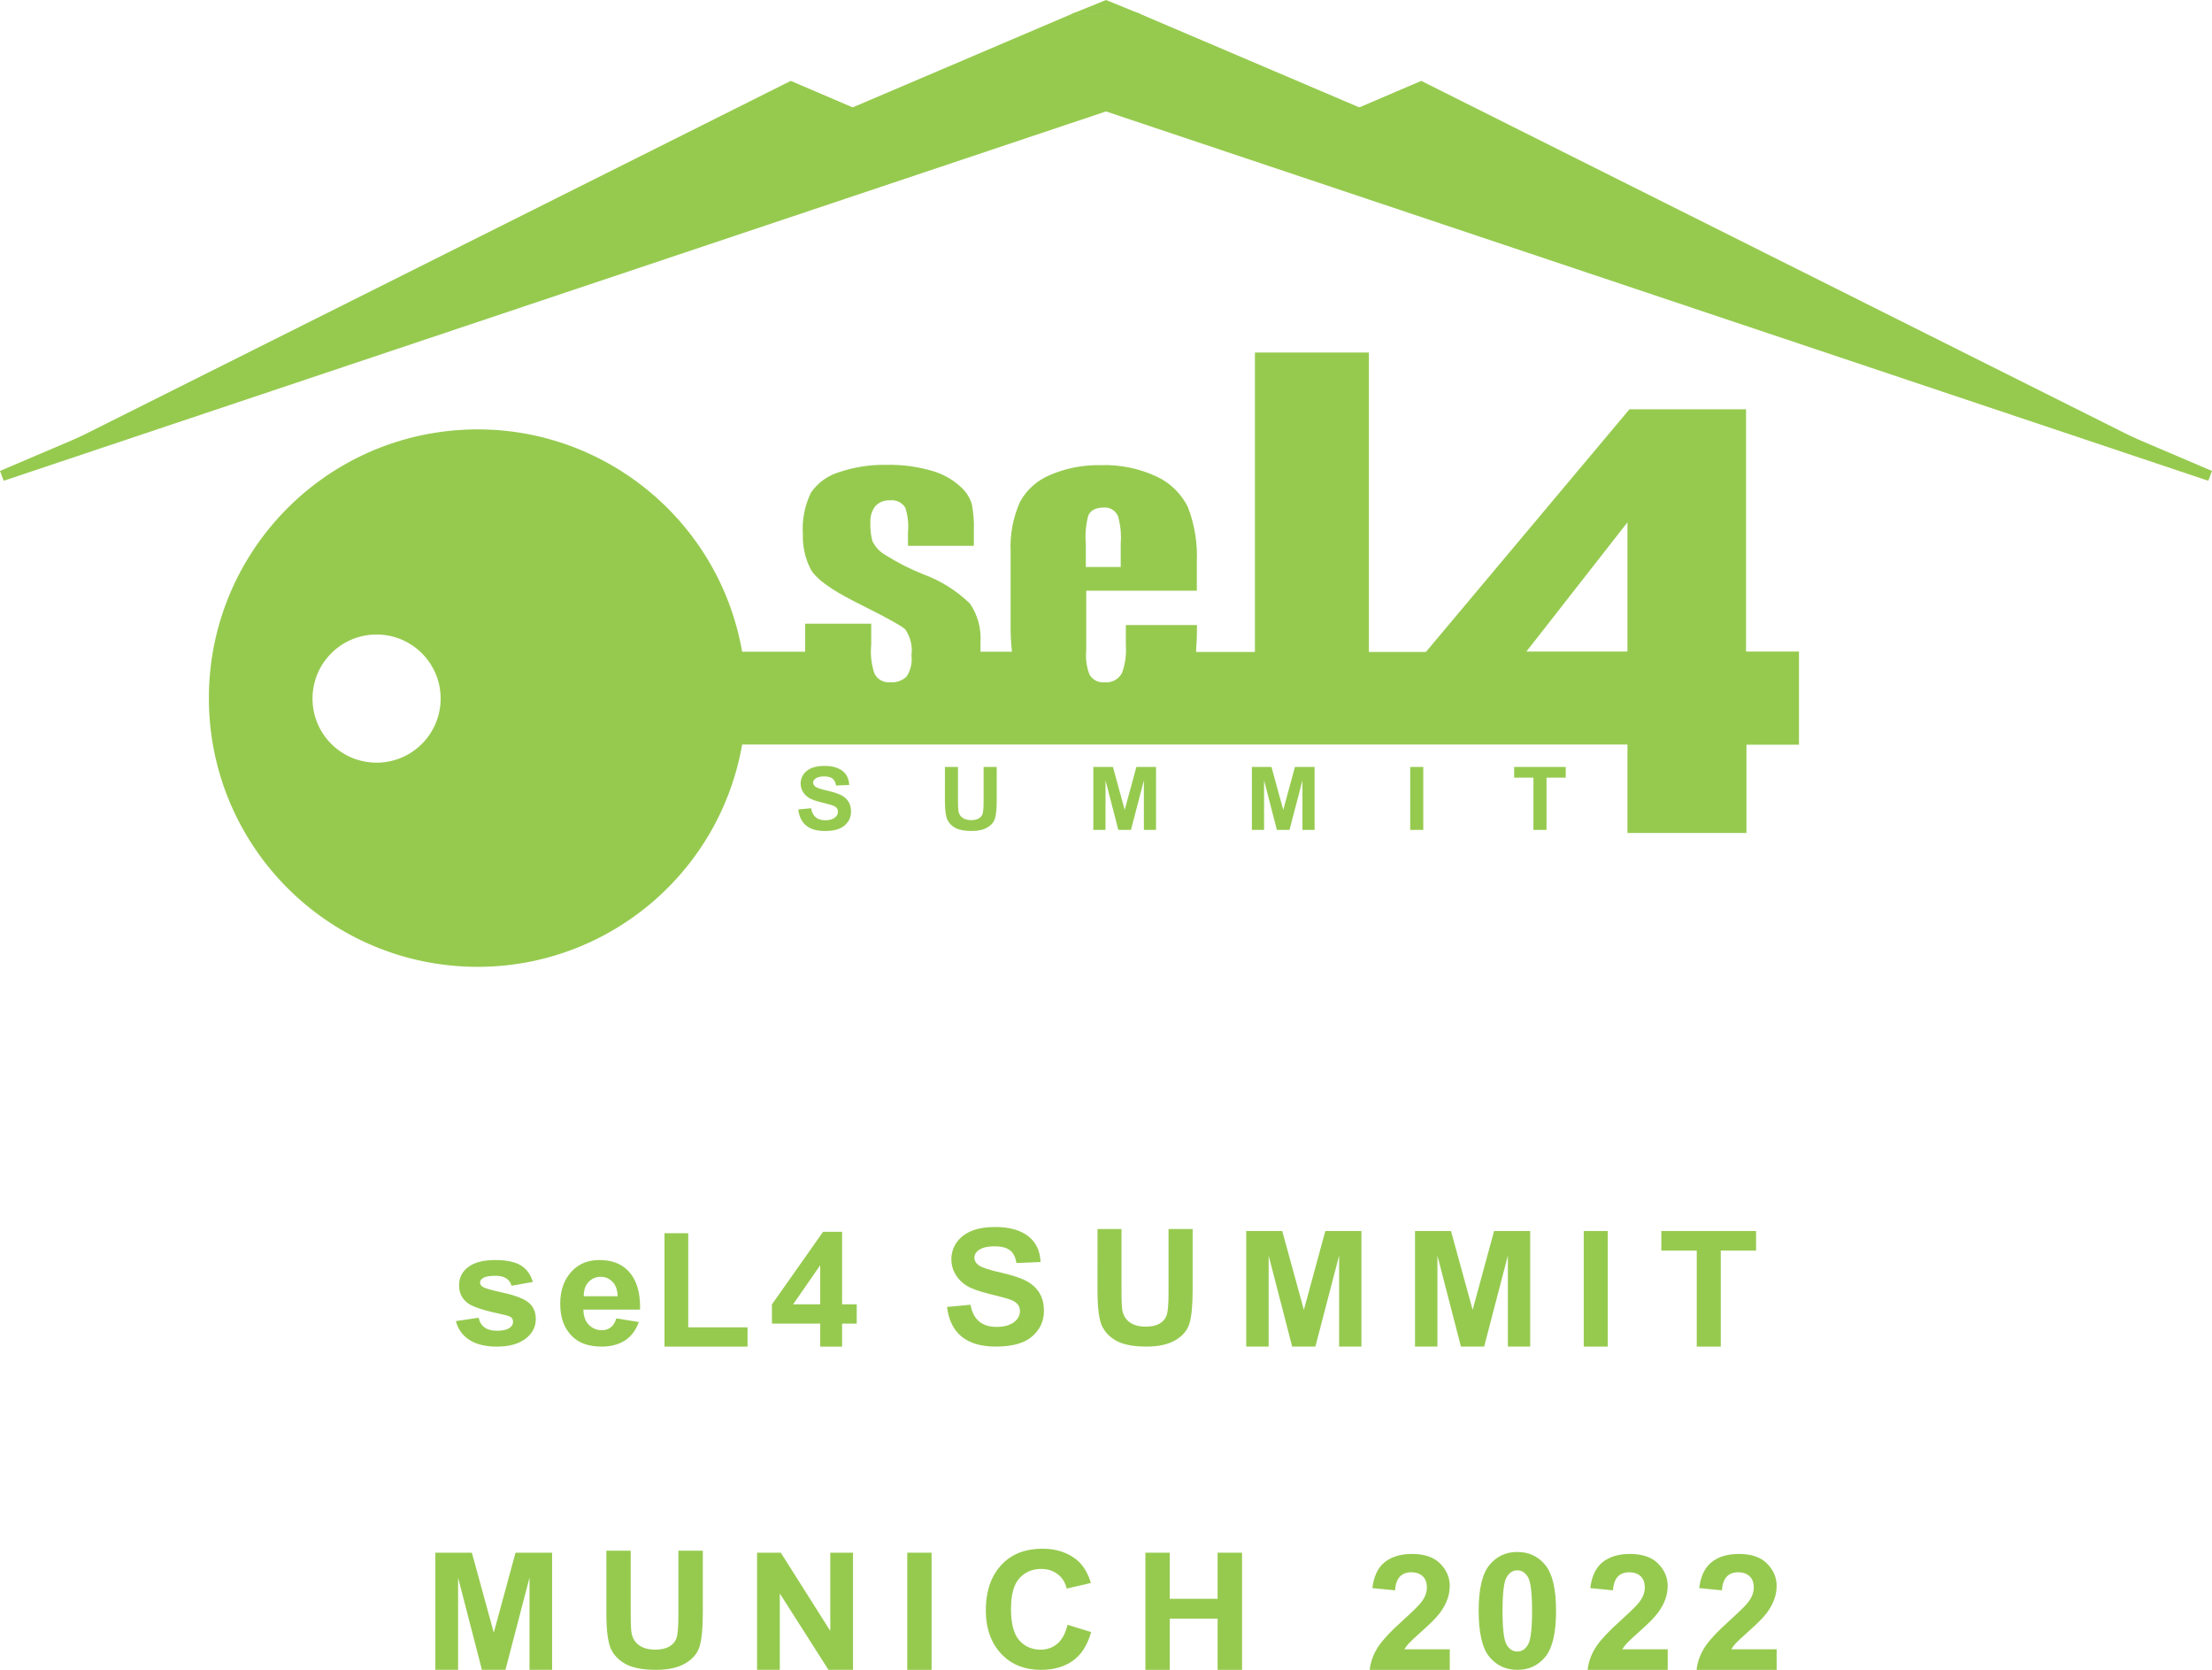
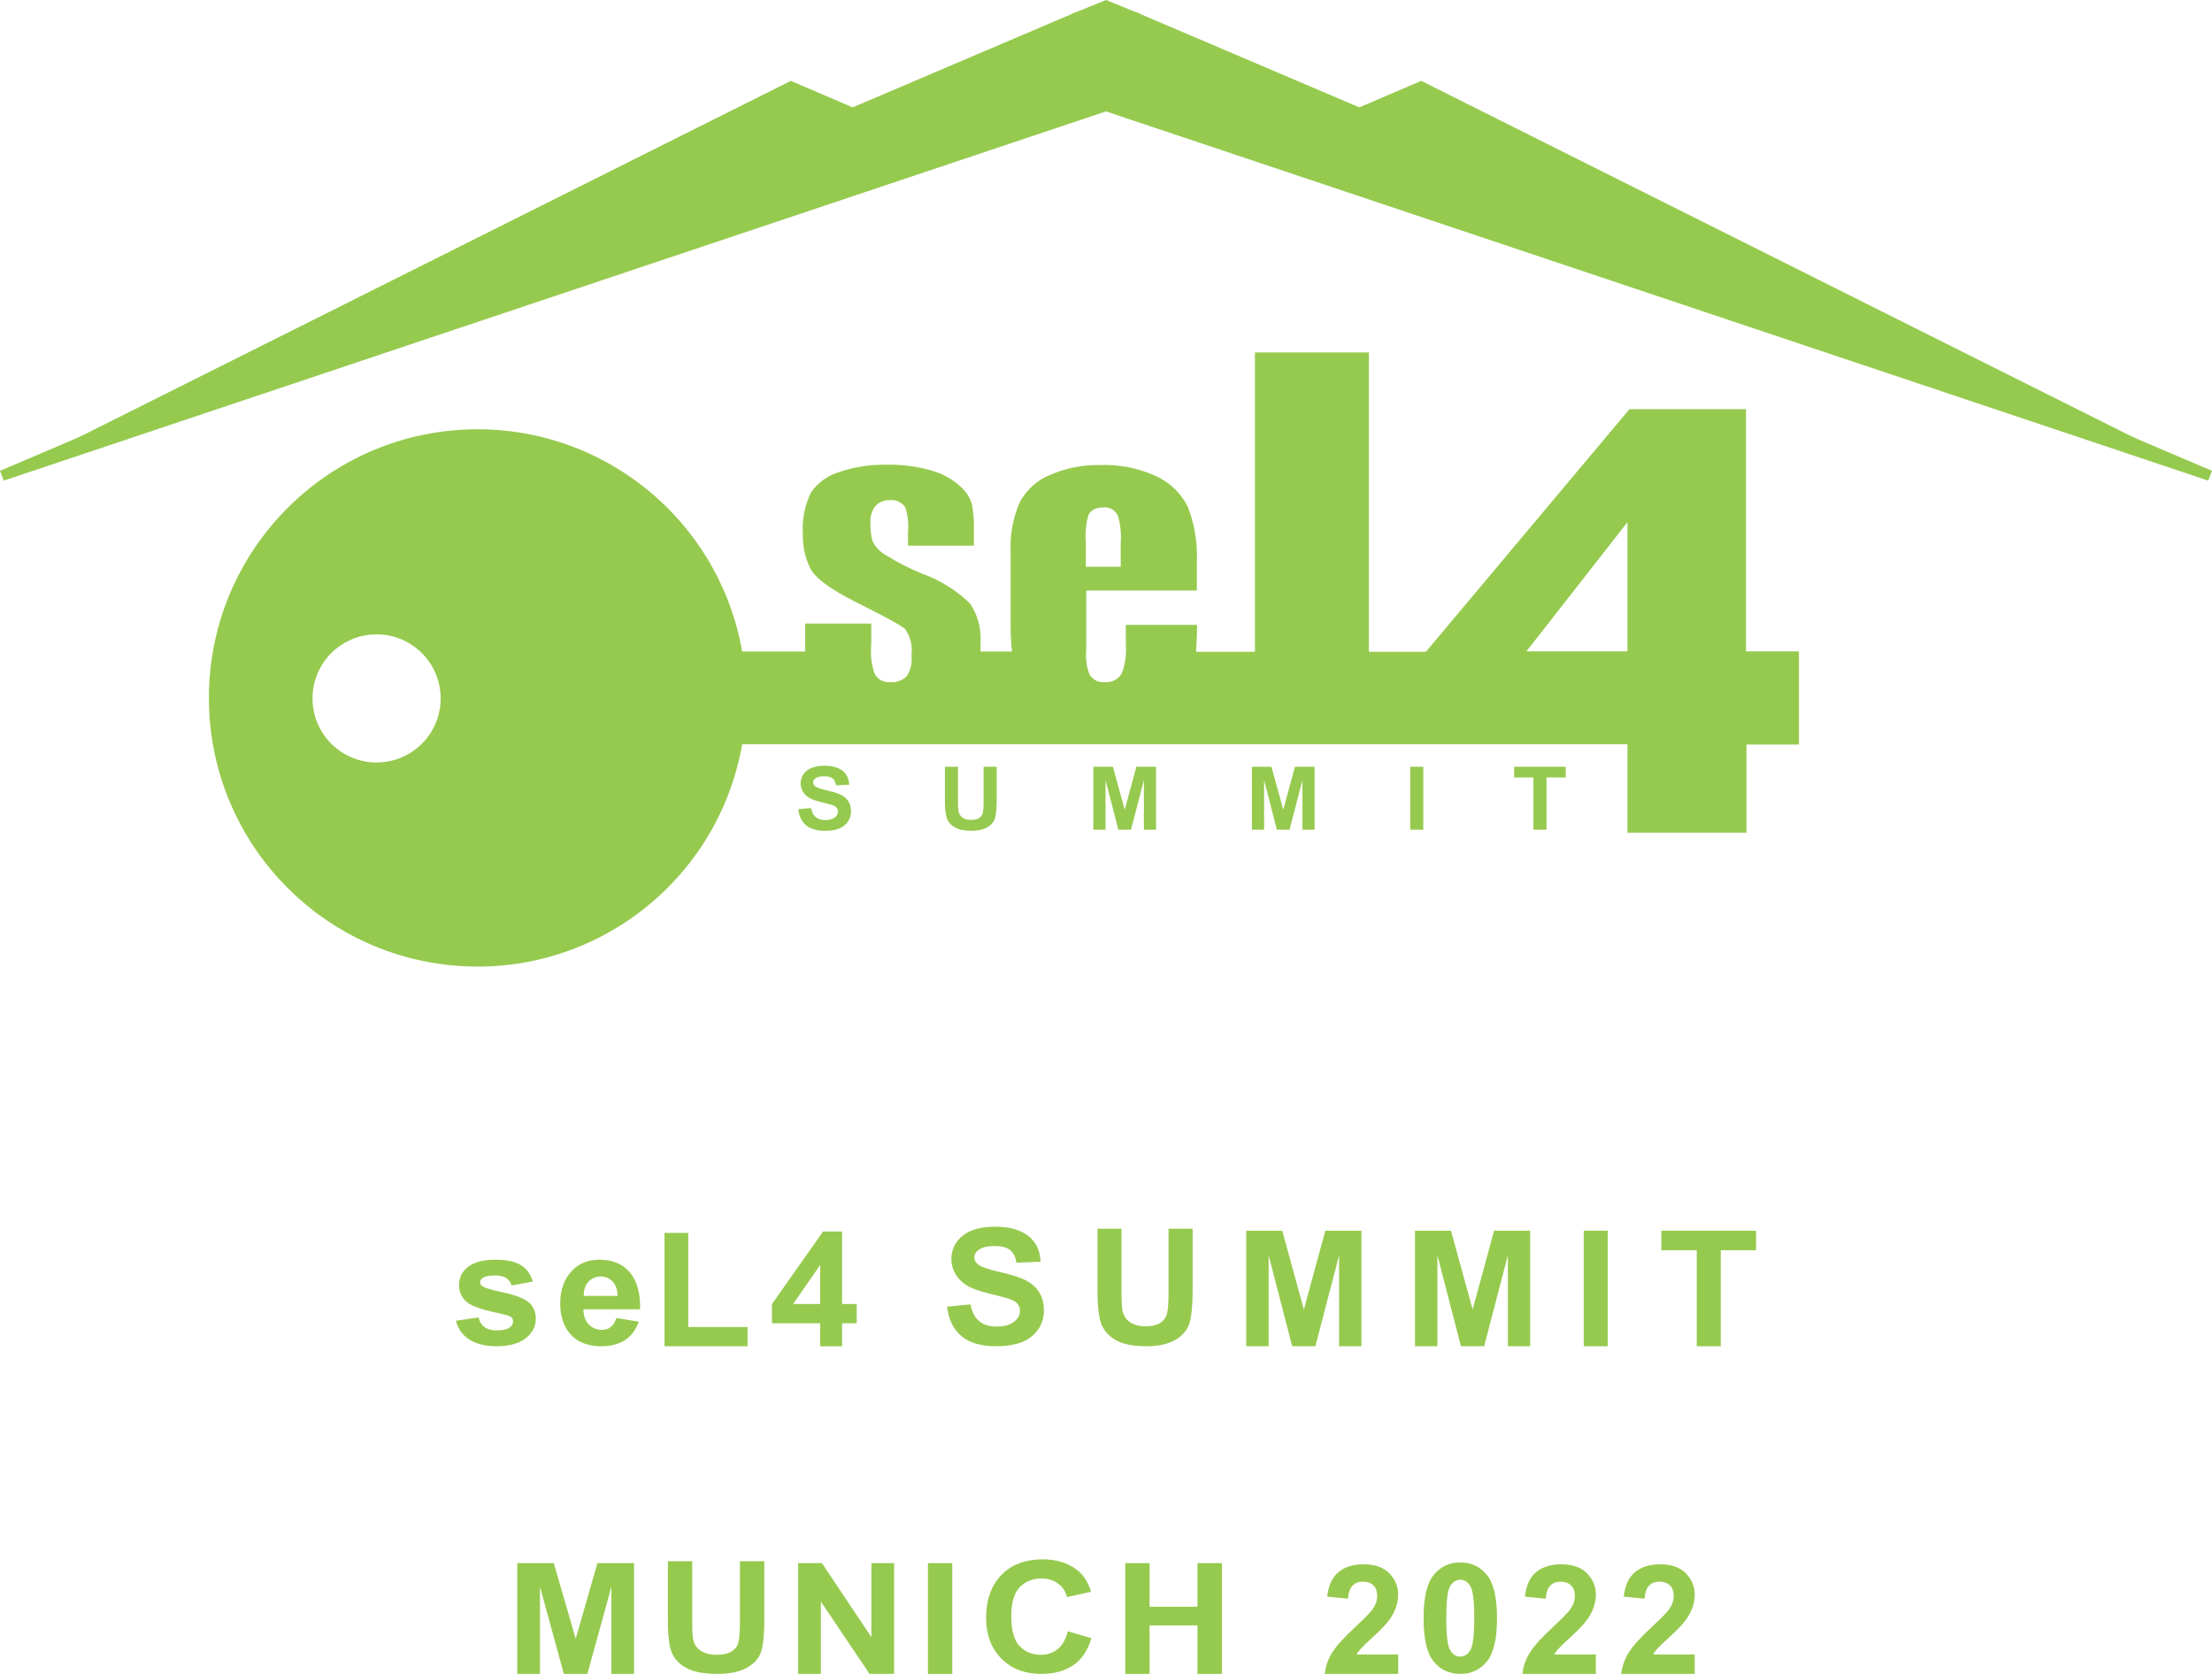
- <svg xmlns="http://www.w3.org/2000/svg" xmlns:xlink="http://www.w3.org/1999/xlink" width="331.243mm" height="250mm" viewBox="0 0 331.243 250" version="1.1" id="svg5">
+ <svg xmlns="http://www.w3.org/2000/svg" xmlns:xlink="http://www.w3.org/1999/xlink" width="331.243mm" height="250.67mm" viewBox="0 0 331.243 250.67" version="1.1" id="svg5">
  <defs id="defs2">
-     <color-profile name="Agfa-:-Swop-Standard" xlink:href="../../../../../../WINDOWS/system32/spool/drivers/color/RSWOP.icm" id="color-profile150" />
+     <color-profile name="Agfa-:-Swop-Standard" xlink:href="file:///WINDOWS/system32/spool/drivers/color/RSWOP.icm" id="color-profile2" />
    <rect x="680.693" y="102.26" width="15.612" height="115.531" id="rect9649" />
    <style id="style824">.cls-1,.cls-2,.cls-3{fill:#96ca4f;}.cls-2,.cls-3{stroke:#96ca4f;stroke-miterlimit:8;}.cls-3{stroke-width:0.25px;}</style>
  </defs>
-   <g id="layer1">
+   <g id="layer1" transform="translate(-3.015433)">
    <g id="g1204" transform="scale(1.953098)" />
    <g id="g12656">
-       <g id="g88" transform="scale(1.447491)">
-         <text xml:space="preserve" transform="scale(0.2645833)" id="text9647" style="font-style:normal;font-weight:normal;font-size:40px;line-height:1.25;font-family:sans-serif;white-space:pre;shape-inside:url(#rect9649);fill:#000000;fill-opacity:1;stroke:none" />
-         <polygon class="cls-2" points="102.2,1.81 105.34,10.07 0.2,45.29 " id="polygon830" transform="matrix(1.086543,0,0,1.086543,-0.00427367,0)" />
-         <polygon class="cls-1" points="105.31,0 108.62,1.35 102.01,1.34 " id="polygon828" transform="matrix(1.086543,0,0,1.086543,-0.00427367,0)" />
-         <polygon class="cls-1" points="105.31,9.32 108.33,1.31 102.28,1.31 " id="polygon832" transform="matrix(1.086543,0,0,1.086543,-0.00427367,0)" />
-         <polygon class="cls-2" points="210.42,45.29 108.42,1.81 105.28,10.07 " id="polygon834" transform="matrix(1.086543,0,0,1.086543,-0.00427367,0)" />
-         <path class="cls-1" d="M 180.634,67.387 V 42.332 H 168.573 l -21.057,25.099 h -5.9 V 36.464 h -11.789 v 30.966 h -6.085 c 0,-0.576 0.087,-1.239 0.087,-2.043 v -0.739 h -7.356 v 2.108 a 6.867,6.867 0 0 1 -0.402,2.858 1.825,1.825 0 0 1 -1.804,0.956 1.63,1.63 0 0 1 -1.543,-0.771 5.433,5.433 0 0 1 -0.348,-2.532 v -6.172 h 11.441 v -2.966 a 14.125,14.125 0 0 0 -0.924,-5.683 6.856,6.856 0 0 0 -3.173,-3.129 12.691,12.691 0 0 0 -5.9,-1.206 12.484,12.484 0 0 0 -5.172,1.01 6.248,6.248 0 0 0 -3.129,2.792 11.452,11.452 0 0 0 -0.967,5.172 v 7.606 a 21.731,21.731 0 0 0 0.141,2.716 h -3.26 c 0,-0.304 0,-0.608 0,-0.945 a 6.345,6.345 0 0 0 -1.087,-4.031 13.68,13.68 0 0 0 -4.857,-3.042 23.904,23.904 0 0 1 -3.912,-1.999 3.26,3.26 0 0 1 -1.326,-1.434 6.519,6.519 0 0 1 -0.206,-1.923 2.521,2.521 0 0 1 0.489,-1.652 1.847,1.847 0 0 1 1.51,-0.63 1.63,1.63 0 0 1 1.619,0.771 6.367,6.367 0 0 1 0.272,2.521 v 1.413 h 6.813 v -1.586 a 12.115,12.115 0 0 0 -0.217,-2.771 4.042,4.042 0 0 0 -1.173,-1.771 7.258,7.258 0 0 0 -2.901,-1.619 15.538,15.538 0 0 0 -4.759,-0.63 14.473,14.473 0 0 0 -4.933,0.771 5.433,5.433 0 0 0 -2.858,2.086 8.518,8.518 0 0 0 -0.848,4.346 7.443,7.443 0 0 0 0.793,3.564 c 0.511,0.967 2.043,2.097 4.531,3.357 4.172,2.086 4.998,2.64 5.27,2.89 a 3.857,3.857 0 0 1 0.641,2.705 3.26,3.26 0 0 1 -0.5,2.173 2.173,2.173 0 0 1 -1.706,0.598 1.63,1.63 0 0 1 -1.63,-0.924 7.106,7.106 0 0 1 -0.326,-2.966 V 64.508 h -6.834 v 1.76 c 0,0.413 0,0.782 0,1.141 h -6.519 a 27.794,27.794 0 1 0 0,9.594 H 168.366 V 86.152 H 180.677 v -9.127 h 5.433 V 67.387 Z M 38.948,78.883 a 6.628,6.628 0 1 1 6.639,-6.628 6.628,6.628 0 0 1 -6.639,6.628 z m 73.385,-22.665 a 8.225,8.225 0 0 1 0.261,-2.912 c 0.163,-0.369 0.576,-0.815 1.608,-0.815 a 1.478,1.478 0 0 1 1.467,0.913 8.03,8.03 0 0 1 0.272,2.814 v 2.423 h -3.607 z m 56.033,11.17 h -10.453 l 10.453,-13.364 z" id="path858" style="stroke-width:1.087" />
-         <path id="path1025" style="font-weight:bold;font-stretch:condensed;font-size:5.223px;line-height:10;font-family:Arial;-inkscape-font-specification:'Arial Bold Condensed';text-align:center;letter-spacing:3.917px;word-spacing:0px;text-anchor:middle;fill:#96ca4f;stroke-width:0.76" d="m 158.64,85.836 v -5.407 h -1.995 v -1.101 h 5.337 v 1.101 h -1.99 v 5.407 z m -12.748,0 v -6.508 h 1.352 v 6.508 z m -16.381,0 v -6.508 h 2.029 l 1.218,4.439 1.207,-4.439 h 2.034 v 6.508 h -1.257 v -5.123 l -1.336,5.123 h -1.308 l -1.325,-5.123 v 5.123 z m -16.403,0 v -6.508 h 2.029 l 1.218,4.439 1.207,-4.439 h 2.034 v 6.508 h -1.257 v -5.123 l -1.336,5.123 h -1.308 l -1.325,-5.123 v 5.123 z M 97.756,79.328 h 1.352 v 3.525 q 0,0.821 0.05,1.07 0.089,0.431 0.425,0.666 0.341,0.235 0.894,0.235 0.469,0 0.766,-0.164 0.296,-0.169 0.402,-0.462 0.112,-0.297 0.112,-1.27 v -3.6 h 1.358 v 3.418 q 0,1.31 -0.179,1.896 -0.173,0.582 -0.794,0.946 -0.615,0.36 -1.626,0.36 -1.051,0 -1.643,-0.297 -0.587,-0.302 -0.855,-0.844 -0.263,-0.546 -0.263,-2.007 z m -15.174,4.391 1.325,-0.124 q 0.224,1.247 1.464,1.247 0.615,0 0.967,-0.253 0.352,-0.257 0.352,-0.635 0,-0.222 -0.123,-0.377 -0.123,-0.155 -0.374,-0.253 -0.251,-0.102 -1.218,-0.337 -0.866,-0.209 -1.269,-0.453 -0.402,-0.244 -0.643,-0.639 -0.235,-0.4 -0.235,-0.857 0,-0.533 0.302,-0.959 0.307,-0.426 0.844,-0.644 0.537,-0.218 1.325,-0.218 1.185,0 1.85,0.511 0.665,0.511 0.704,1.461 l -1.358,0.058 q -0.089,-0.524 -0.386,-0.733 -0.296,-0.209 -0.844,-0.209 -0.548,0 -0.844,0.182 -0.296,0.182 -0.296,0.453 0,0.266 0.268,0.448 0.268,0.182 1.235,0.4 1.023,0.235 1.475,0.497 0.458,0.257 0.699,0.67 0.24,0.408 0.24,0.994 0,0.848 -0.659,1.425 -0.654,0.577 -2.051,0.577 -2.47,0 -2.75,-2.233 z" />
-         <path style="fill:#96ca4f;fill-opacity:1;stroke:none;stroke-width:1.89" id="path43980-0" transform="matrix(-0.683608,0.2836924,0.156576,0.03663156,384.8223,-112.117)" d="M 431.416,-51.821 566.486,16.893 439.443,99.509 Z" />
-         <path style="fill:#96ca4f;fill-opacity:1;stroke-width:1.89" id="path1277" transform="matrix(0.4208384,-0.3274783,0.2643062,0.4240542,52.94739,18.2597)" d="m 65.948,36.142 -18.999,0.507 9.061,-16.707 z" />
-         <path style="fill:#96ca4f;fill-opacity:1;stroke:none;stroke-width:1.89" id="path43980-0-9" transform="matrix(0.683608,0.2836924,-0.156576,0.03663156,-155.9831,-112.117)" d="M 431.416,-51.821 566.486,16.893 439.443,99.509 Z" />
-         <path style="fill:#96ca4f;fill-opacity:1;stroke-width:1.89" id="path1277-2" transform="matrix(-0.4208384,-0.3274783,-0.2643062,0.4240542,175.8918,18.2597)" d="m 65.948,36.142 -18.999,0.507 9.061,-16.707 z" />
-         <g id="g3802" />
-         <g id="g258" transform="translate(-26.87202,6.133832)">
-           <g id="g216">
-             <path style="font-weight:bold;font-stretch:condensed;font-size:5.223px;line-height:10;font-family:Arial;-inkscape-font-specification:'Arial Bold Condensed';text-align:center;letter-spacing:3.917px;word-spacing:0px;text-anchor:middle;fill:#96ca4f;stroke-width:1.397" d="m 124.843,129.043 2.433,-0.228 q 0.411,2.291 2.689,2.291 1.129,0 1.776,-0.465 0.647,-0.473 0.647,-1.166 0,-0.408 -0.226,-0.693 -0.226,-0.285 -0.688,-0.465 -0.462,-0.188 -2.238,-0.62 -1.591,-0.383 -2.33,-0.832 -0.739,-0.448 -1.18,-1.174 -0.431,-0.734 -0.431,-1.574 0,-0.978 0.554,-1.761 0.565,-0.783 1.55,-1.182 0.985,-0.4 2.433,-0.4 2.176,0 3.397,0.938 1.221,0.938 1.293,2.682 l -2.494,0.106 q -0.164,-0.962 -0.708,-1.345 -0.544,-0.383 -1.55,-0.383 -1.006,0 -1.55,0.334 -0.544,0.334 -0.544,0.832 0,0.489 0.493,0.824 0.493,0.334 2.268,0.734 1.878,0.432 2.71,0.913 0.842,0.473 1.283,1.231 0.441,0.75 0.441,1.826 0,1.557 -1.211,2.617 -1.201,1.06 -3.767,1.06 -4.537,0 -5.05,-4.101 z" id="path20783" />
-             <path style="font-weight:bold;font-stretch:condensed;font-size:5.223px;line-height:10;font-family:Arial;-inkscape-font-specification:'Arial Bold Condensed';text-align:center;letter-spacing:3.917px;word-spacing:0px;text-anchor:middle;fill:#96ca4f;stroke-width:1.397" d="m 140.413,120.987 h 2.484 v 6.474 q 0,1.508 0.092,1.965 0.164,0.791 0.78,1.223 0.626,0.432 1.642,0.432 0.862,0 1.406,-0.302 0.544,-0.31 0.739,-0.848 0.205,-0.546 0.205,-2.332 v -6.612 h 2.494 v 6.278 q 0,2.405 -0.328,3.482 -0.318,1.068 -1.458,1.737 -1.129,0.66 -2.987,0.66 -1.93,0 -3.018,-0.546 -1.078,-0.554 -1.57,-1.549 -0.482,-1.003 -0.482,-3.685 z" id="path20781" />
-             <path style="font-weight:bold;font-stretch:condensed;font-size:5.223px;line-height:10;font-family:Arial;-inkscape-font-specification:'Arial Bold Condensed';text-align:center;letter-spacing:3.917px;word-spacing:0px;text-anchor:middle;fill:#96ca4f;stroke-width:1.397" d="m 155.799,133.144 v -11.953 h 3.726 l 2.238,8.153 2.217,-8.153 h 3.736 v 11.953 h -2.309 v -9.409 l -2.453,9.409 h -2.402 l -2.433,-9.409 v 9.409 z" id="path20779" />
-             <path style="font-weight:bold;font-stretch:condensed;font-size:5.223px;line-height:10;font-family:Arial;-inkscape-font-specification:'Arial Bold Condensed';text-align:center;letter-spacing:3.917px;word-spacing:0px;text-anchor:middle;fill:#96ca4f;stroke-width:1.397" d="m 173.258,133.144 v -11.953 h 3.726 l 2.238,8.153 2.217,-8.153 h 3.736 v 11.953 h -2.309 v -9.409 l -2.453,9.409 h -2.402 l -2.433,-9.409 v 9.409 z" id="path20777" />
-             <path style="font-weight:bold;font-stretch:condensed;font-size:5.223px;line-height:10;font-family:Arial;-inkscape-font-specification:'Arial Bold Condensed';text-align:center;letter-spacing:3.917px;word-spacing:0px;text-anchor:middle;fill:#96ca4f;stroke-width:1.397" d="m 190.716,133.144 v -11.953 h 2.484 v 11.953 z" id="path20775" />
-             <path style="font-weight:bold;font-stretch:condensed;font-size:5.223px;line-height:10;font-family:Arial;-inkscape-font-specification:'Arial Bold Condensed';text-align:center;letter-spacing:3.917px;word-spacing:0px;text-anchor:middle;fill:#96ca4f;stroke-width:1.397" d="m 202.407,133.144 v -9.931 h -3.664 v -2.022 h 9.802 v 2.022 h -3.654 v 9.931 z" id="path20771" />
-           </g>
-           <g id="g208" transform="translate(-92.00748,-44.68935)">
-             <path d="m 166.046,175.196 2.346,-0.347 q 0.305,1.347 1.889,1.347 0.843,0 1.259,-0.258 0.416,-0.258 0.416,-0.669 0,-0.282 -0.183,-0.444 -0.193,-0.161 -0.762,-0.282 -2.884,-0.605 -3.666,-1.153 -0.975,-0.686 -0.975,-1.879 0,-1.194 0.955,-1.912 0.954,-0.718 2.772,-0.718 1.736,0 2.64,0.54 0.904,0.532 1.269,1.726 l -2.203,0.395 q -0.294,-1.032 -1.665,-1.032 -0.863,0 -1.229,0.202 -0.366,0.194 -0.366,0.508 0,0.282 0.335,0.468 0.335,0.194 2.082,0.581 1.96,0.436 2.66,1.057 0.69,0.621 0.69,1.654 0,1.242 -1.076,2.049 -1.066,0.807 -2.955,0.807 -1.716,0 -2.803,-0.669 -1.087,-0.678 -1.432,-1.968 z" style="font-weight:bold;font-stretch:condensed;font-size:16.228px;line-height:10;font-family:Arial;-inkscape-font-specification:'Arial Bold Condensed';text-align:center;letter-spacing:3.917px;word-spacing:0px;text-anchor:middle;fill:#96ca4f;stroke-width:0.445" id="path21173" />
-             <path d="m 182.643,174.914 2.325,0.379 q -0.467,1.291 -1.452,1.92 -0.985,0.621 -2.396,0.621 -1.96,0 -3.026,-1.041 -1.259,-1.21 -1.259,-3.388 0,-2.146 1.269,-3.436 1.076,-1.089 2.782,-1.089 1.899,0 2.975,1.113 1.239,1.274 1.239,3.759 l -0.01,0.258 h -5.859 q 0.02,1.016 0.569,1.573 0.558,0.557 1.34,0.557 1.127,0 1.503,-1.226 z m 0.132,-2.291 q -0.03,-1 -0.538,-1.5 -0.508,-0.508 -1.208,-0.508 -0.741,0 -1.249,0.524 -0.518,0.532 -0.508,1.484 z" style="font-weight:bold;font-stretch:condensed;font-size:16.228px;line-height:10;font-family:Arial;-inkscape-font-specification:'Arial Bold Condensed';text-align:center;letter-spacing:3.917px;word-spacing:0px;text-anchor:middle;fill:#96ca4f;stroke-width:0.445" id="path21170" />
-             <path d="m 187.624,177.834 v -11.728 h 2.457 v 9.736 h 6.133 v 1.992 z" style="font-weight:bold;font-stretch:condensed;font-size:16.228px;line-height:10;font-family:Arial;-inkscape-font-specification:'Arial Bold Condensed';text-align:center;letter-spacing:3.917px;word-spacing:0px;text-anchor:middle;fill:#96ca4f;stroke-width:0.445" id="path21167" />
-             <path d="m 203.734,177.834 v -2.379 h -4.996 v -1.984 l 5.29,-7.509 h 1.97 v 7.501 h 1.513 v 1.992 h -1.513 v 2.379 z m 0,-4.372 v -4.041 l -2.803,4.041 z" style="font-weight:bold;font-stretch:condensed;font-size:16.228px;line-height:10;font-family:Arial;-inkscape-font-specification:'Arial Bold Condensed';text-align:center;letter-spacing:3.917px;word-spacing:0px;text-anchor:middle;fill:#96ca4f;stroke-width:0.445" id="path21164" />
-           </g>
+       <text xml:space="preserve" transform="scale(0.3829821)" id="text9647" style="font-style:normal;font-weight:normal;font-size:40px;line-height:1.25;font-family:sans-serif;white-space:pre;shape-inside:url(#rect9649);display:inline;fill:#000000;fill-opacity:1;stroke:none" />
+       <g id="g2" transform="translate(3.015433)">
+         <polygon class="cls-2" points="0.2,45.29 102.2,1.81 105.34,10.07 " id="polygon830" transform="matrix(1.572762,0,0,1.572762,-0.0061861,0)" />
+         <polygon class="cls-1" points="102.01,1.34 105.31,0 108.62,1.35 " id="polygon828" transform="matrix(1.572762,0,0,1.572762,-0.0061861,0)" />
+         <polygon class="cls-1" points="102.28,1.31 105.31,9.32 108.33,1.31 " id="polygon832" transform="matrix(1.572762,0,0,1.572762,-0.0061861,0)" />
+         <polygon class="cls-2" points="105.28,10.07 210.42,45.29 108.42,1.81 " id="polygon834" transform="matrix(1.572762,0,0,1.572762,-0.0061861,0)" />
+         <path class="cls-1" d="m 261.465,97.543 v -36.268 h -17.458 l -30.48,36.331 h -8.54 V 52.782 h -17.064 v 44.824 h -8.807 c 0,-0.834 0.126,-1.793 0.126,-2.957 v -1.069 h -10.648 v 3.051 a 9.94,9.94 0 0 1 -0.582,4.136 2.642,2.642 0 0 1 -2.611,1.384 2.359,2.359 0 0 1 -2.233,-1.117 7.864,7.864 0 0 1 -0.503,-3.665 v -8.933 h 16.561 v -4.294 a 20.446,20.446 0 0 0 -1.337,-8.226 9.924,9.924 0 0 0 -4.592,-4.53 18.37,18.37 0 0 0 -8.54,-1.746 18.071,18.071 0 0 0 -7.486,1.463 9.043,9.043 0 0 0 -4.53,4.042 16.577,16.577 0 0 0 -1.4,7.486 v 11.009 a 31.455,31.455 0 0 0 0.204,3.932 h -4.718 c 0,-0.44 0,-0.881 0,-1.368 a 9.185,9.185 0 0 0 -1.573,-5.835 19.801,19.801 0 0 0 -7.03,-4.404 34.601,34.601 0 0 1 -5.662,-2.894 4.718,4.718 0 0 1 -1.919,-2.076 9.437,9.437 0 0 1 -0.299,-2.784 3.649,3.649 0 0 1 0.708,-2.391 2.674,2.674 0 0 1 2.186,-0.912 2.359,2.359 0 0 1 2.343,1.117 9.216,9.216 0 0 1 0.393,3.649 v 2.045 h 9.861 v -2.296 a 17.536,17.536 0 0 0 -0.315,-4.011 5.851,5.851 0 0 0 -1.699,-2.564 10.506,10.506 0 0 0 -4.199,-2.343 22.49,22.49 0 0 0 -6.889,-0.912 20.949,20.949 0 0 0 -7.14,1.117 7.864,7.864 0 0 0 -4.136,3.02 12.33,12.33 0 0 0 -1.227,6.291 10.773,10.773 0 0 0 1.148,5.159 c 0.739,1.4 2.957,3.035 6.558,4.86 6.039,3.02 7.235,3.822 7.628,4.184 a 5.583,5.583 0 0 1 0.928,3.916 4.718,4.718 0 0 1 -0.723,3.146 3.146,3.146 0 0 1 -2.469,0.865 2.359,2.359 0 0 1 -2.359,-1.337 10.286,10.286 0 0 1 -0.472,-4.294 v -3.146 h -9.893 v 2.548 c 0,0.598 0,1.132 0,1.651 h -9.437 a 40.231,40.231 0 1 0 0,13.887 H 243.709 v 13.243 h 17.819 v -13.211 h 7.864 V 97.543 Z M 56.377,114.183 a 9.594,9.594 0 1 1 9.61,-9.594 9.594,9.594 0 0 1 -9.61,9.594 z M 162.602,81.375 a 11.906,11.906 0 0 1 0.377,-4.215 c 0.236,-0.535 0.834,-1.18 2.328,-1.18 a 2.139,2.139 0 0 1 2.123,1.321 11.623,11.623 0 0 1 0.393,4.073 v 3.507 h -5.222 z M 243.709,97.543 H 228.579 L 243.709,78.198 Z" id="path858" style="stroke-width:1.573" />
+         <path id="path1025" style="font-weight:bold;font-stretch:condensed;font-size:5.223px;line-height:10;font-family:Arial;-inkscape-font-specification:'Arial Bold Condensed';text-align:center;letter-spacing:3.917px;word-spacing:0px;text-anchor:middle;fill:#96ca4f;stroke-width:1.101" d="m 229.63,124.247 v -7.827 h -2.888 v -1.594 h 7.726 v 1.594 h -2.88 v 7.827 z m -18.453,0 v -9.421 h 1.958 v 9.421 z m -23.711,0 v -9.421 h 2.937 l 1.764,6.426 1.747,-6.426 h 2.945 v 9.421 h -1.82 v -7.416 l -1.933,7.416 h -1.893 l -1.917,-7.416 v 7.416 z m -23.743,0 v -9.421 h 2.937 l 1.764,6.426 1.747,-6.426 h 2.945 v 9.421 h -1.82 v -7.416 l -1.933,7.416 h -1.893 l -1.917,-7.416 v 7.416 z m -22.223,-9.421 h 1.958 v 5.102 q 0,1.189 0.073,1.549 0.129,0.623 0.615,0.964 0.493,0.341 1.294,0.341 0.68,0 1.108,-0.238 0.429,-0.244 0.582,-0.668 0.162,-0.431 0.162,-1.838 v -5.212 h 1.966 v 4.948 q 0,1.896 -0.259,2.744 -0.251,0.842 -1.149,1.369 -0.89,0.521 -2.354,0.521 -1.521,0 -2.378,-0.431 -0.849,-0.437 -1.238,-1.221 -0.38,-0.79 -0.38,-2.905 z m -21.964,6.355 1.917,-0.18 q 0.324,1.806 2.12,1.806 0.89,0 1.4,-0.366 0.51,-0.373 0.51,-0.919 0,-0.321 -0.178,-0.546 -0.178,-0.225 -0.542,-0.366 -0.364,-0.148 -1.764,-0.488 -1.254,-0.302 -1.836,-0.655 -0.582,-0.353 -0.93,-0.925 -0.34,-0.578 -0.34,-1.24 0,-0.771 0.437,-1.388 0.445,-0.617 1.222,-0.932 0.777,-0.315 1.917,-0.315 1.715,0 2.678,0.739 0.963,0.739 1.019,2.114 l -1.966,0.084 q -0.129,-0.758 -0.558,-1.06 -0.429,-0.302 -1.222,-0.302 -0.793,0 -1.222,0.263 -0.429,0.263 -0.429,0.655 0,0.386 0.388,0.649 0.388,0.263 1.788,0.578 1.48,0.341 2.136,0.72 0.663,0.373 1.011,0.97 0.348,0.591 0.348,1.439 0,1.227 -0.955,2.063 -0.947,0.835 -2.969,0.835 -3.576,0 -3.98,-3.232 z" />
+         <path style="fill:#96ca4f;fill-opacity:1;stroke:none;stroke-width:1.89" id="path43980-0" transform="matrix(-0.9895167,0.4106424,0.2266425,0.05302387,557.027,-162.2885)" d="M 431.416,-51.821 566.486,16.893 439.443,99.509 Z" />
+         <path style="fill:#96ca4f;fill-opacity:1;stroke-width:1.89" id="path1277" transform="matrix(0.6091599,-0.4740221,0.3825809,0.6138147,76.64089,26.43076)" d="m 65.948,36.142 -18.999,0.507 9.061,-16.707 z" />
+         <path style="fill:#96ca4f;fill-opacity:1;stroke:none;stroke-width:1.89" id="path43980-0-9" transform="matrix(0.9895167,0.4106424,-0.2266425,0.05302387,-225.7842,-162.2885)" d="M 431.416,-51.821 566.486,16.893 439.443,99.509 Z" />
+         <path style="fill:#96ca4f;fill-opacity:1;stroke-width:1.89" id="path1277-2" transform="matrix(-0.6091599,-0.4740221,-0.3825809,0.6138147,254.6018,26.43076)" d="m 65.948,36.142 -18.999,0.507 9.061,-16.707 z" />
+       </g>
+       <g id="g3802" transform="scale(1.447491)" />
+       <g id="g258" transform="matrix(1.447491,0,0,1.447491,-35.88159,8.878669)">
+         <g id="g216">
+           <path style="font-weight:bold;font-stretch:condensed;font-size:5.223px;line-height:10;font-family:Arial;-inkscape-font-specification:'Arial Bold Condensed';text-align:center;letter-spacing:3.917px;word-spacing:0px;text-anchor:middle;fill:#96ca4f;stroke-width:1.397" d="m 124.843,129.043 2.433,-0.228 q 0.411,2.291 2.689,2.291 1.129,0 1.776,-0.465 0.647,-0.473 0.647,-1.166 0,-0.408 -0.226,-0.693 -0.226,-0.285 -0.688,-0.465 -0.462,-0.188 -2.238,-0.62 -1.591,-0.383 -2.33,-0.832 -0.739,-0.448 -1.18,-1.174 -0.431,-0.734 -0.431,-1.574 0,-0.978 0.554,-1.761 0.565,-0.783 1.55,-1.182 0.985,-0.4 2.433,-0.4 2.176,0 3.397,0.938 1.221,0.938 1.293,2.682 l -2.494,0.106 q -0.164,-0.962 -0.708,-1.345 -0.544,-0.383 -1.55,-0.383 -1.006,0 -1.55,0.334 -0.544,0.334 -0.544,0.832 0,0.489 0.493,0.824 0.493,0.334 2.268,0.734 1.878,0.432 2.71,0.913 0.842,0.473 1.283,1.231 0.441,0.75 0.441,1.826 0,1.557 -1.211,2.617 -1.201,1.06 -3.767,1.06 -4.537,0 -5.05,-4.101 z" id="path20783" />
+           <path style="font-weight:bold;font-stretch:condensed;font-size:5.223px;line-height:10;font-family:Arial;-inkscape-font-specification:'Arial Bold Condensed';text-align:center;letter-spacing:3.917px;word-spacing:0px;text-anchor:middle;fill:#96ca4f;stroke-width:1.397" d="m 140.413,120.987 h 2.484 v 6.474 q 0,1.508 0.092,1.965 0.164,0.791 0.78,1.223 0.626,0.432 1.642,0.432 0.862,0 1.406,-0.302 0.544,-0.31 0.739,-0.848 0.205,-0.546 0.205,-2.332 v -6.612 h 2.494 v 6.278 q 0,2.405 -0.328,3.482 -0.318,1.068 -1.458,1.737 -1.129,0.66 -2.987,0.66 -1.93,0 -3.018,-0.546 -1.078,-0.554 -1.57,-1.549 -0.482,-1.003 -0.482,-3.685 z" id="path20781" />
+           <path style="font-weight:bold;font-stretch:condensed;font-size:5.223px;line-height:10;font-family:Arial;-inkscape-font-specification:'Arial Bold Condensed';text-align:center;letter-spacing:3.917px;word-spacing:0px;text-anchor:middle;fill:#96ca4f;stroke-width:1.397" d="m 155.799,133.144 v -11.953 h 3.726 l 2.238,8.153 2.217,-8.153 h 3.736 v 11.953 h -2.309 v -9.409 l -2.453,9.409 h -2.402 l -2.433,-9.409 v 9.409 z" id="path20779" />
+           <path style="font-weight:bold;font-stretch:condensed;font-size:5.223px;line-height:10;font-family:Arial;-inkscape-font-specification:'Arial Bold Condensed';text-align:center;letter-spacing:3.917px;word-spacing:0px;text-anchor:middle;fill:#96ca4f;stroke-width:1.397" d="m 173.258,133.144 v -11.953 h 3.726 l 2.238,8.153 2.217,-8.153 h 3.736 v 11.953 h -2.309 v -9.409 l -2.453,9.409 h -2.402 l -2.433,-9.409 v 9.409 z" id="path20777" />
+           <path style="font-weight:bold;font-stretch:condensed;font-size:5.223px;line-height:10;font-family:Arial;-inkscape-font-specification:'Arial Bold Condensed';text-align:center;letter-spacing:3.917px;word-spacing:0px;text-anchor:middle;fill:#96ca4f;stroke-width:1.397" d="m 190.716,133.144 v -11.953 h 2.484 v 11.953 z" id="path20775" />
+           <path style="font-weight:bold;font-stretch:condensed;font-size:5.223px;line-height:10;font-family:Arial;-inkscape-font-specification:'Arial Bold Condensed';text-align:center;letter-spacing:3.917px;word-spacing:0px;text-anchor:middle;fill:#96ca4f;stroke-width:1.397" d="m 202.407,133.144 v -9.931 h -3.664 v -2.022 h 9.802 v 2.022 h -3.654 v 9.931 z" id="path20771" />
        </g>
-         <g id="g244" transform="translate(-23.36697,10.80723)">
-           <g id="g224">
-             <path style="font-weight:bold;font-stretch:condensed;font-size:16.228px;line-height:10;font-family:Arial;-inkscape-font-specification:'Arial Bold Condensed';text-align:center;letter-spacing:12.312px;word-spacing:0px;text-anchor:middle;fill:#96ca4f;stroke-width:1.432" d="m 68.406,161.905 v -12.117 h 3.777 l 2.268,8.266 2.248,-8.266 h 3.788 v 12.117 h -2.341 v -9.538 l -2.487,9.538 h -2.435 l -2.466,-9.538 v 9.538 z" id="path20888" />
-             <path style="font-weight:bold;font-stretch:condensed;font-size:16.228px;line-height:10;font-family:Arial;-inkscape-font-specification:'Arial Bold Condensed';text-align:center;letter-spacing:12.312px;word-spacing:0px;text-anchor:middle;fill:#96ca4f;stroke-width:1.432" d="m 86.098,149.581 h 2.518 v 6.563 q 0,1.529 0.094,1.992 0.166,0.802 0.791,1.24 0.635,0.438 1.665,0.438 0.874,0 1.426,-0.306 0.551,-0.314 0.749,-0.86 0.208,-0.554 0.208,-2.364 v -6.703 h 2.529 v 6.364 q 0,2.438 -0.333,3.529 -0.323,1.083 -1.478,1.761 -1.145,0.67 -3.028,0.67 -1.956,0 -3.059,-0.554 -1.093,-0.562 -1.592,-1.57 -0.489,-1.017 -0.489,-3.736 z" id="path20885" />
-             <path style="font-weight:bold;font-stretch:condensed;font-size:16.228px;line-height:10;font-family:Arial;-inkscape-font-specification:'Arial Bold Condensed';text-align:center;letter-spacing:12.312px;word-spacing:0px;text-anchor:middle;fill:#96ca4f;stroke-width:1.432" d="m 101.688,161.905 v -12.117 h 2.456 l 5.119,8.092 v -8.092 h 2.352 v 12.117 h -2.539 l -5.036,-7.902 v 7.902 z" id="path20882" />
-             <path style="font-weight:bold;font-stretch:condensed;font-size:16.228px;line-height:10;font-family:Arial;-inkscape-font-specification:'Arial Bold Condensed';text-align:center;letter-spacing:12.312px;word-spacing:0px;text-anchor:middle;fill:#96ca4f;stroke-width:1.432" d="m 117.226,161.905 v -12.117 h 2.518 v 12.117 z" id="path20879" />
-             <path style="font-weight:bold;font-stretch:condensed;font-size:16.228px;line-height:10;font-family:Arial;-inkscape-font-specification:'Arial Bold Condensed';text-align:center;letter-spacing:12.312px;word-spacing:0px;text-anchor:middle;fill:#96ca4f;stroke-width:1.432" d="m 133.805,157.244 2.445,0.752 q -0.572,2.033 -1.904,2.976 -1.332,0.934 -3.278,0.934 -2.445,0 -3.964,-1.496 -1.748,-1.728 -1.748,-4.662 0,-3.1 1.759,-4.852 1.53,-1.521 4.11,-1.521 2.102,0 3.517,1.141 1.009,0.81 1.478,2.405 l -2.497,0.579 q -0.239,-0.984 -0.957,-1.504 -0.708,-0.529 -1.675,-0.529 -1.384,0 -2.258,0.959 -0.874,0.959 -0.874,3.166 0,2.29 0.853,3.257 0.853,0.967 2.216,0.967 0.999,0 1.727,-0.612 0.728,-0.62 1.051,-1.959 z" id="path20876" />
-             <path style="font-weight:bold;font-stretch:condensed;font-size:16.228px;line-height:10;font-family:Arial;-inkscape-font-specification:'Arial Bold Condensed';text-align:center;letter-spacing:12.312px;word-spacing:0px;text-anchor:middle;fill:#96ca4f;stroke-width:1.432" d="m 141.862,161.905 v -12.117 h 2.518 v 4.769 h 4.953 v -4.769 h 2.529 v 12.117 h -2.529 v -5.298 h -4.953 v 5.298 z" id="path20873" />
-           </g>
-           <g id="g230">
-             <path d="m 173.351,159.78 v 2.126 h -8.284 q 0.133,-1.205 0.81,-2.289 0.687,-1.091 2.655,-2.859 1.558,-1.409 1.917,-1.906 0.533,-0.725 0.533,-1.458 0,-0.782 -0.441,-1.181 -0.441,-0.399 -1.159,-0.399 -1.569,0 -1.692,1.865 l -2.348,-0.228 q 0.215,-1.824 1.271,-2.679 1.066,-0.855 2.83,-0.855 1.938,0 2.922,1.002 0.984,1.002 0.984,2.297 0,0.733 -0.256,1.425 -0.246,0.684 -0.769,1.385 -0.523,0.692 -1.743,1.775 -1.138,1.018 -1.446,1.344 -0.297,0.326 -0.482,0.635 z" style="font-weight:bold;font-stretch:condensed;font-size:16.228px;line-height:10;font-family:Arial;-inkscape-font-specification:'Arial Bold Condensed';text-align:center;letter-spacing:3.917px;word-spacing:0px;text-anchor:middle;fill:#96ca4f;stroke-width:0.449" id="path20515" />
-             <path d="m 180.338,149.713 q 1.794,0 2.902,1.36 1.107,1.352 1.107,4.74 0,3.38 -1.107,4.74 -1.107,1.352 -2.891,1.352 -1.794,0 -2.902,-1.344 -1.107,-1.344 -1.107,-4.773 0,-3.364 1.107,-4.716 1.107,-1.36 2.891,-1.36 z m 0,1.898 q -0.697,0 -1.118,0.733 -0.41,0.733 -0.41,3.47 0,2.736 0.41,3.47 0.42,0.725 1.118,0.725 0.707,0 1.118,-0.733 0.41,-0.733 0.41,-3.461 0,-2.737 -0.41,-3.47 -0.41,-0.733 -1.118,-0.733 z" style="font-weight:bold;font-stretch:condensed;font-size:16.228px;line-height:10;font-family:Arial;-inkscape-font-specification:'Arial Bold Condensed';text-align:center;letter-spacing:3.917px;word-spacing:0px;text-anchor:middle;fill:#96ca4f;stroke-width:0.449" id="path20517" />
-             <path d="m 195.896,159.78 v 2.126 h -8.284 q 0.133,-1.205 0.81,-2.289 0.687,-1.091 2.655,-2.859 1.558,-1.409 1.917,-1.906 0.533,-0.725 0.533,-1.458 0,-0.782 -0.441,-1.181 -0.441,-0.399 -1.159,-0.399 -1.569,0 -1.692,1.865 l -2.348,-0.228 q 0.215,-1.824 1.271,-2.679 1.066,-0.855 2.83,-0.855 1.938,0 2.922,1.002 0.984,1.002 0.984,2.297 0,0.733 -0.256,1.425 -0.246,0.684 -0.769,1.385 -0.523,0.692 -1.743,1.775 -1.138,1.018 -1.446,1.344 -0.297,0.326 -0.482,0.635 z" style="font-weight:bold;font-stretch:condensed;font-size:16.228px;line-height:10;font-family:Arial;-inkscape-font-specification:'Arial Bold Condensed';text-align:center;letter-spacing:3.917px;word-spacing:0px;text-anchor:middle;fill:#96ca4f;stroke-width:0.449" id="path20519" />
-             <path d="m 207.168,159.78 v 2.126 h -8.284 q 0.133,-1.205 0.81,-2.289 0.687,-1.091 2.655,-2.859 1.558,-1.409 1.917,-1.906 0.533,-0.725 0.533,-1.458 0,-0.782 -0.441,-1.181 -0.441,-0.399 -1.159,-0.399 -1.569,0 -1.692,1.865 l -2.348,-0.228 q 0.215,-1.824 1.271,-2.679 1.066,-0.855 2.83,-0.855 1.938,0 2.922,1.002 0.984,1.002 0.984,2.297 0,0.733 -0.256,1.425 -0.246,0.684 -0.769,1.385 -0.523,0.692 -1.743,1.775 -1.138,1.018 -1.446,1.344 -0.297,0.326 -0.482,0.635 z" style="font-weight:bold;font-stretch:condensed;font-size:16.228px;line-height:10;font-family:Arial;-inkscape-font-specification:'Arial Bold Condensed';text-align:center;letter-spacing:3.917px;word-spacing:0px;text-anchor:middle;fill:#96ca4f;stroke-width:0.449" id="path20521" />
-           </g>
+         <g id="g208" transform="translate(-92.00748,-44.68935)">
+           <path d="m 166.046,175.196 2.346,-0.347 q 0.305,1.347 1.889,1.347 0.843,0 1.259,-0.258 0.416,-0.258 0.416,-0.669 0,-0.282 -0.183,-0.444 -0.193,-0.161 -0.762,-0.282 -2.884,-0.605 -3.666,-1.153 -0.975,-0.686 -0.975,-1.879 0,-1.194 0.955,-1.912 0.954,-0.718 2.772,-0.718 1.736,0 2.64,0.54 0.904,0.532 1.269,1.726 l -2.203,0.395 q -0.294,-1.032 -1.665,-1.032 -0.863,0 -1.229,0.202 -0.366,0.194 -0.366,0.508 0,0.282 0.335,0.468 0.335,0.194 2.082,0.581 1.96,0.436 2.66,1.057 0.69,0.621 0.69,1.654 0,1.242 -1.076,2.049 -1.066,0.807 -2.955,0.807 -1.716,0 -2.803,-0.669 -1.087,-0.678 -1.432,-1.968 z" style="font-weight:bold;font-stretch:condensed;font-size:16.228px;line-height:10;font-family:Arial;-inkscape-font-specification:'Arial Bold Condensed';text-align:center;letter-spacing:3.917px;word-spacing:0px;text-anchor:middle;fill:#96ca4f;stroke-width:0.445" id="path21173" />
+           <path d="m 182.643,174.914 2.325,0.379 q -0.467,1.291 -1.452,1.92 -0.985,0.621 -2.396,0.621 -1.96,0 -3.026,-1.041 -1.259,-1.21 -1.259,-3.388 0,-2.146 1.269,-3.436 1.076,-1.089 2.782,-1.089 1.899,0 2.975,1.113 1.239,1.274 1.239,3.759 l -0.01,0.258 h -5.859 q 0.02,1.016 0.569,1.573 0.558,0.557 1.34,0.557 1.127,0 1.503,-1.226 z m 0.132,-2.291 q -0.03,-1 -0.538,-1.5 -0.508,-0.508 -1.208,-0.508 -0.741,0 -1.249,0.524 -0.518,0.532 -0.508,1.484 z" style="font-weight:bold;font-stretch:condensed;font-size:16.228px;line-height:10;font-family:Arial;-inkscape-font-specification:'Arial Bold Condensed';text-align:center;letter-spacing:3.917px;word-spacing:0px;text-anchor:middle;fill:#96ca4f;stroke-width:0.445" id="path21170" />
+           <path d="m 187.624,177.834 v -11.728 h 2.457 v 9.736 h 6.133 v 1.992 z" style="font-weight:bold;font-stretch:condensed;font-size:16.228px;line-height:10;font-family:Arial;-inkscape-font-specification:'Arial Bold Condensed';text-align:center;letter-spacing:3.917px;word-spacing:0px;text-anchor:middle;fill:#96ca4f;stroke-width:0.445" id="path21167" />
+           <path d="m 203.734,177.834 v -2.379 h -4.996 v -1.984 l 5.29,-7.509 h 1.97 v 7.501 h 1.513 v 1.992 h -1.513 v 2.379 z m 0,-4.372 v -4.041 l -2.803,4.041 z" style="font-weight:bold;font-stretch:condensed;font-size:16.228px;line-height:10;font-family:Arial;-inkscape-font-specification:'Arial Bold Condensed';text-align:center;letter-spacing:3.917px;word-spacing:0px;text-anchor:middle;fill:#96ca4f;stroke-width:0.445" id="path21164" />
+         </g>
+       </g>
+       <g id="g5" transform="translate(-2.065369)">
+         <g id="g3" transform="translate(6.609179)">
+           <path style="font-weight:bold;font-stretch:condensed;font-size:16.228px;line-height:10;font-family:Arial;-inkscape-font-specification:'Arial Bold Condensed';text-align:center;letter-spacing:12.312px;word-spacing:0px;text-anchor:middle;fill:#96ca4f;stroke-width:2.073" d="M 75.933,250.67 V 234.08 h 5.467 l 3.283,11.317 3.253,-11.317 h 5.482 v 16.59 h -3.389 v -13.059 l -3.6,13.059 h -3.524 l -3.57,-13.059 v 13.059 z" id="path20888" />
+           <path style="font-weight:bold;font-stretch:condensed;font-size:16.228px;line-height:10;font-family:Arial;-inkscape-font-specification:'Arial Bold Condensed';text-align:center;letter-spacing:12.312px;word-spacing:0px;text-anchor:middle;fill:#96ca4f;stroke-width:2.073" d="m 98.485,233.797 h 3.645 v 8.985 q 0,2.094 0.136,2.727 0.241,1.098 1.145,1.697 0.919,0.6 2.41,0.6 1.265,0 2.063,-0.419 0.798,-0.43 1.084,-1.177 0.301,-0.758 0.301,-3.237 v -9.178 h 3.66 v 8.714 q 0,3.338 -0.482,4.832 -0.467,1.482 -2.139,2.41 -1.657,0.917 -4.383,0.917 -2.832,0 -4.428,-0.758 -1.581,-0.77 -2.304,-2.15 -0.708,-1.392 -0.708,-5.115 z" id="path20885" />
+           <path style="font-weight:bold;font-stretch:condensed;font-size:16.228px;line-height:10;font-family:Arial;-inkscape-font-specification:'Arial Bold Condensed';text-align:center;letter-spacing:12.312px;word-spacing:0px;text-anchor:middle;fill:#96ca4f;stroke-width:2.073" d="M 117.995,250.67 V 234.08 h 3.555 l 7.41,11.079 V 234.08 h 3.404 v 16.59 h -3.675 l -7.29,-10.819 v 10.819 z" id="path20882" />
+           <path style="font-weight:bold;font-stretch:condensed;font-size:16.228px;line-height:10;font-family:Arial;-inkscape-font-specification:'Arial Bold Condensed';text-align:center;letter-spacing:12.312px;word-spacing:0px;text-anchor:middle;fill:#96ca4f;stroke-width:2.073" d="M 137.43,250.67 V 234.08 h 3.645 v 16.59 z" id="path20879" />
+           <path style="font-weight:bold;font-stretch:condensed;font-size:16.228px;line-height:10;font-family:Arial;-inkscape-font-specification:'Arial Bold Condensed';text-align:center;letter-spacing:12.312px;word-spacing:0px;text-anchor:middle;fill:#96ca4f;stroke-width:2.073" d="m 158.371,244.288 3.54,1.03 q -0.828,2.784 -2.756,4.074 -1.928,1.279 -4.744,1.279 -3.539,0 -5.739,-2.048 -2.53,-2.365 -2.53,-6.383 0,-4.244 2.545,-6.643 2.214,-2.082 5.949,-2.082 3.042,0 5.091,1.562 1.461,1.109 2.139,3.293 l -3.615,0.792 q -0.346,-1.347 -1.386,-2.06 -1.024,-0.724 -2.425,-0.724 -2.003,0 -3.268,1.313 -1.265,1.313 -1.265,4.334 0,3.135 1.235,4.459 1.235,1.324 3.208,1.324 1.446,0 2.5,-0.837 1.054,-0.849 1.521,-2.682 z" id="path20876" />
+           <path style="font-weight:bold;font-stretch:condensed;font-size:16.228px;line-height:10;font-family:Arial;-inkscape-font-specification:'Arial Bold Condensed';text-align:center;letter-spacing:12.312px;word-spacing:0px;text-anchor:middle;fill:#96ca4f;stroke-width:2.073" d="M 166.976,250.67 V 234.08 h 3.645 v 6.53 h 7.169 v -6.53 h 3.66 v 16.59 h -3.66 v -7.254 h -7.169 v 7.254 z" id="path20873" />
+         </g>
+         <g id="g4" transform="translate(-2.478442)">
+           <path d="m 216.936,247.76 v 2.91 h -11 q 0.177,-1.65 1.075,-3.133 0.912,-1.494 3.526,-3.914 2.069,-1.929 2.546,-2.609 0.708,-0.992 0.708,-1.996 0,-1.07 -0.585,-1.617 -0.585,-0.546 -1.538,-0.546 -2.083,0 -2.246,2.554 l -3.118,-0.312 q 0.286,-2.498 1.688,-3.669 1.416,-1.171 3.757,-1.171 2.573,0 3.88,1.372 1.307,1.372 1.307,3.144 0,1.004 -0.34,1.951 -0.327,0.937 -1.021,1.896 -0.694,0.948 -2.314,2.431 -1.511,1.394 -1.92,1.84 -0.395,0.446 -0.64,0.87 z" style="font-weight:bold;font-stretch:condensed;font-size:16.228px;line-height:10;font-family:Arial;-inkscape-font-specification:'Arial Bold Condensed';text-align:center;letter-spacing:3.917px;word-spacing:0px;text-anchor:middle;fill:#96ca4f;stroke-width:0.65" id="path20515" />
+           <path d="m 226.23,233.978 q 2.465,0 3.986,1.862 1.521,1.851 1.521,6.49 0,4.628 -1.521,6.49 -1.521,1.851 -3.972,1.851 -2.465,0 -3.986,-1.84 -1.521,-1.84 -1.521,-6.534 0,-4.605 1.521,-6.456 1.521,-1.862 3.972,-1.862 z m 0,2.598 q -0.958,0 -1.535,1.004 -0.563,1.004 -0.563,4.75 0,3.747 0.563,4.75 0.577,0.992 1.535,0.992 0.972,0 1.535,-1.004 0.563,-1.004 0.563,-4.739 0,-3.747 -0.563,-4.75 -0.563,-1.004 -1.535,-1.004 z" style="font-weight:bold;font-stretch:condensed;font-size:16.228px;line-height:10;font-family:Arial;-inkscape-font-specification:'Arial Bold Condensed';text-align:center;letter-spacing:3.917px;word-spacing:0px;text-anchor:middle;fill:#96ca4f;stroke-width:0.65" id="path20517" />
+           <path d="m 246.539,247.76 v 2.91 h -11 q 0.177,-1.65 1.075,-3.133 0.912,-1.494 3.526,-3.914 2.069,-1.929 2.546,-2.609 0.708,-0.992 0.708,-1.996 0,-1.07 -0.585,-1.617 -0.585,-0.546 -1.538,-0.546 -2.083,0 -2.246,2.554 l -3.118,-0.312 q 0.286,-2.498 1.688,-3.669 1.416,-1.171 3.757,-1.171 2.573,0 3.88,1.372 1.307,1.372 1.307,3.144 0,1.004 -0.34,1.951 -0.327,0.937 -1.021,1.896 -0.694,0.948 -2.314,2.431 -1.511,1.394 -1.92,1.84 -0.395,0.446 -0.64,0.87 z" style="font-weight:bold;font-stretch:condensed;font-size:16.228px;line-height:10;font-family:Arial;-inkscape-font-specification:'Arial Bold Condensed';text-align:center;letter-spacing:3.917px;word-spacing:0px;text-anchor:middle;fill:#96ca4f;stroke-width:0.65" id="path20519" />
+           <path d="m 261.341,247.76 v 2.91 h -11 q 0.177,-1.65 1.075,-3.133 0.912,-1.494 3.526,-3.914 2.069,-1.929 2.546,-2.609 0.708,-0.992 0.708,-1.996 0,-1.07 -0.585,-1.617 -0.585,-0.546 -1.538,-0.546 -2.083,0 -2.246,2.554 l -3.118,-0.312 q 0.286,-2.498 1.688,-3.669 1.416,-1.171 3.757,-1.171 2.573,0 3.88,1.372 1.307,1.372 1.307,3.144 0,1.004 -0.34,1.951 -0.327,0.937 -1.021,1.896 -0.694,0.948 -2.314,2.431 -1.511,1.394 -1.92,1.84 -0.395,0.446 -0.64,0.87 z" style="font-weight:bold;font-stretch:condensed;font-size:16.228px;line-height:10;font-family:Arial;-inkscape-font-specification:'Arial Bold Condensed';text-align:center;letter-spacing:3.917px;word-spacing:0px;text-anchor:middle;fill:#96ca4f;stroke-width:0.65" id="path20521" />
        </g>
      </g>
    </g>
  </g>
</svg>
